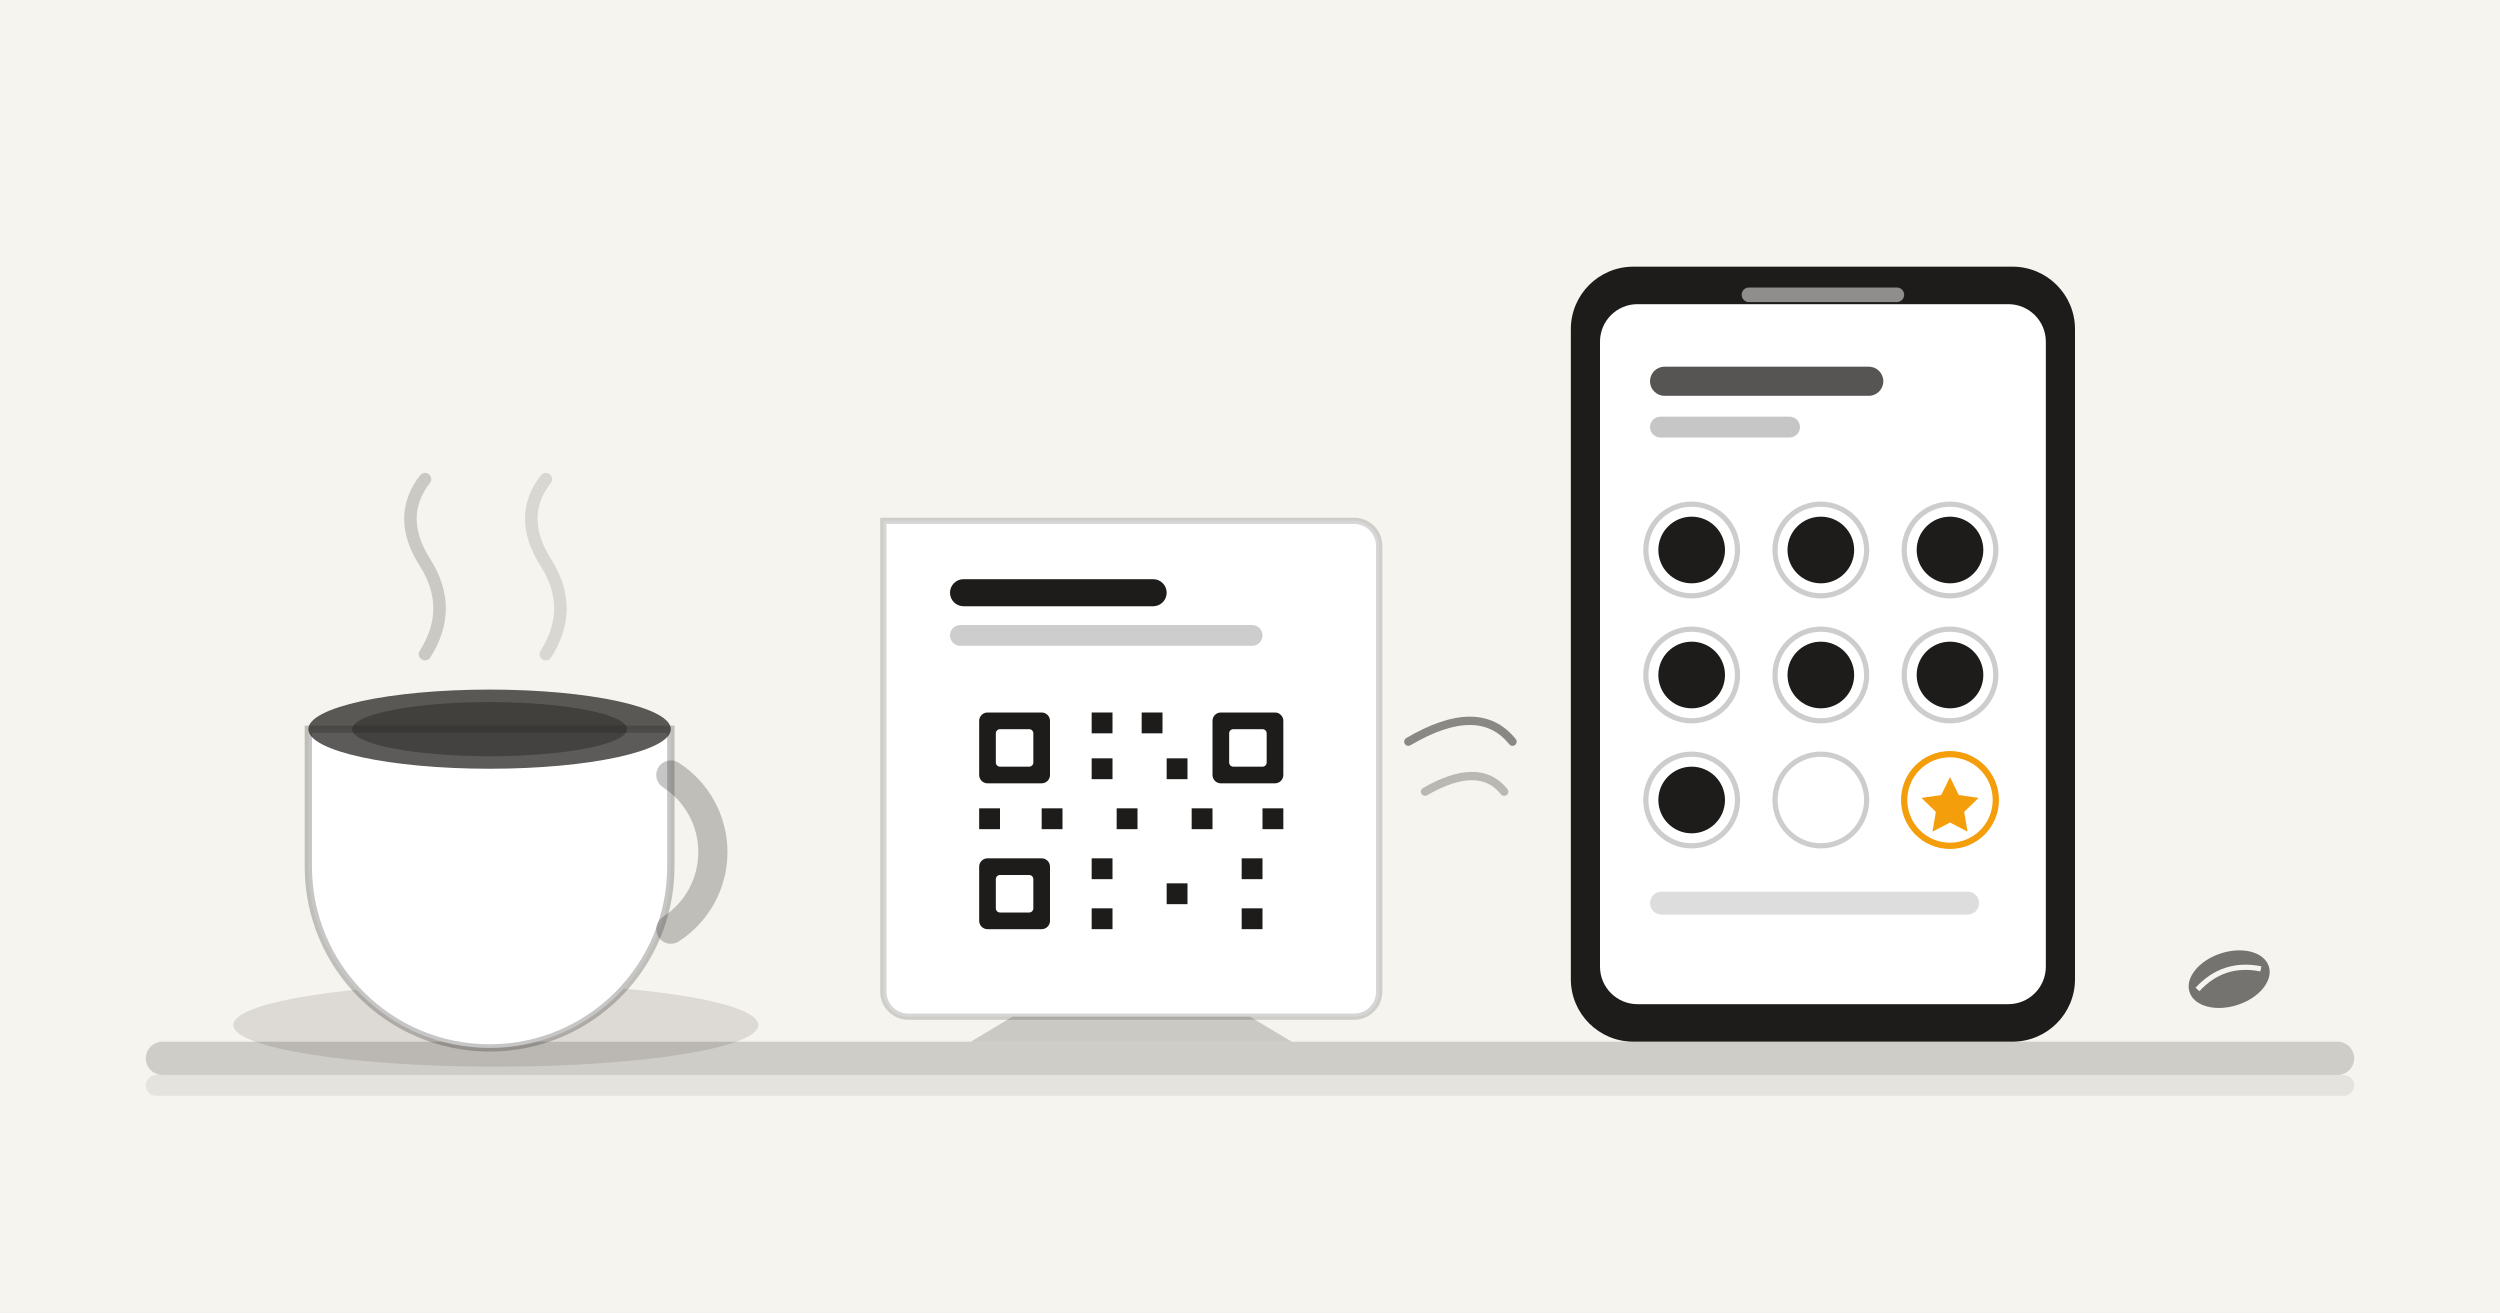
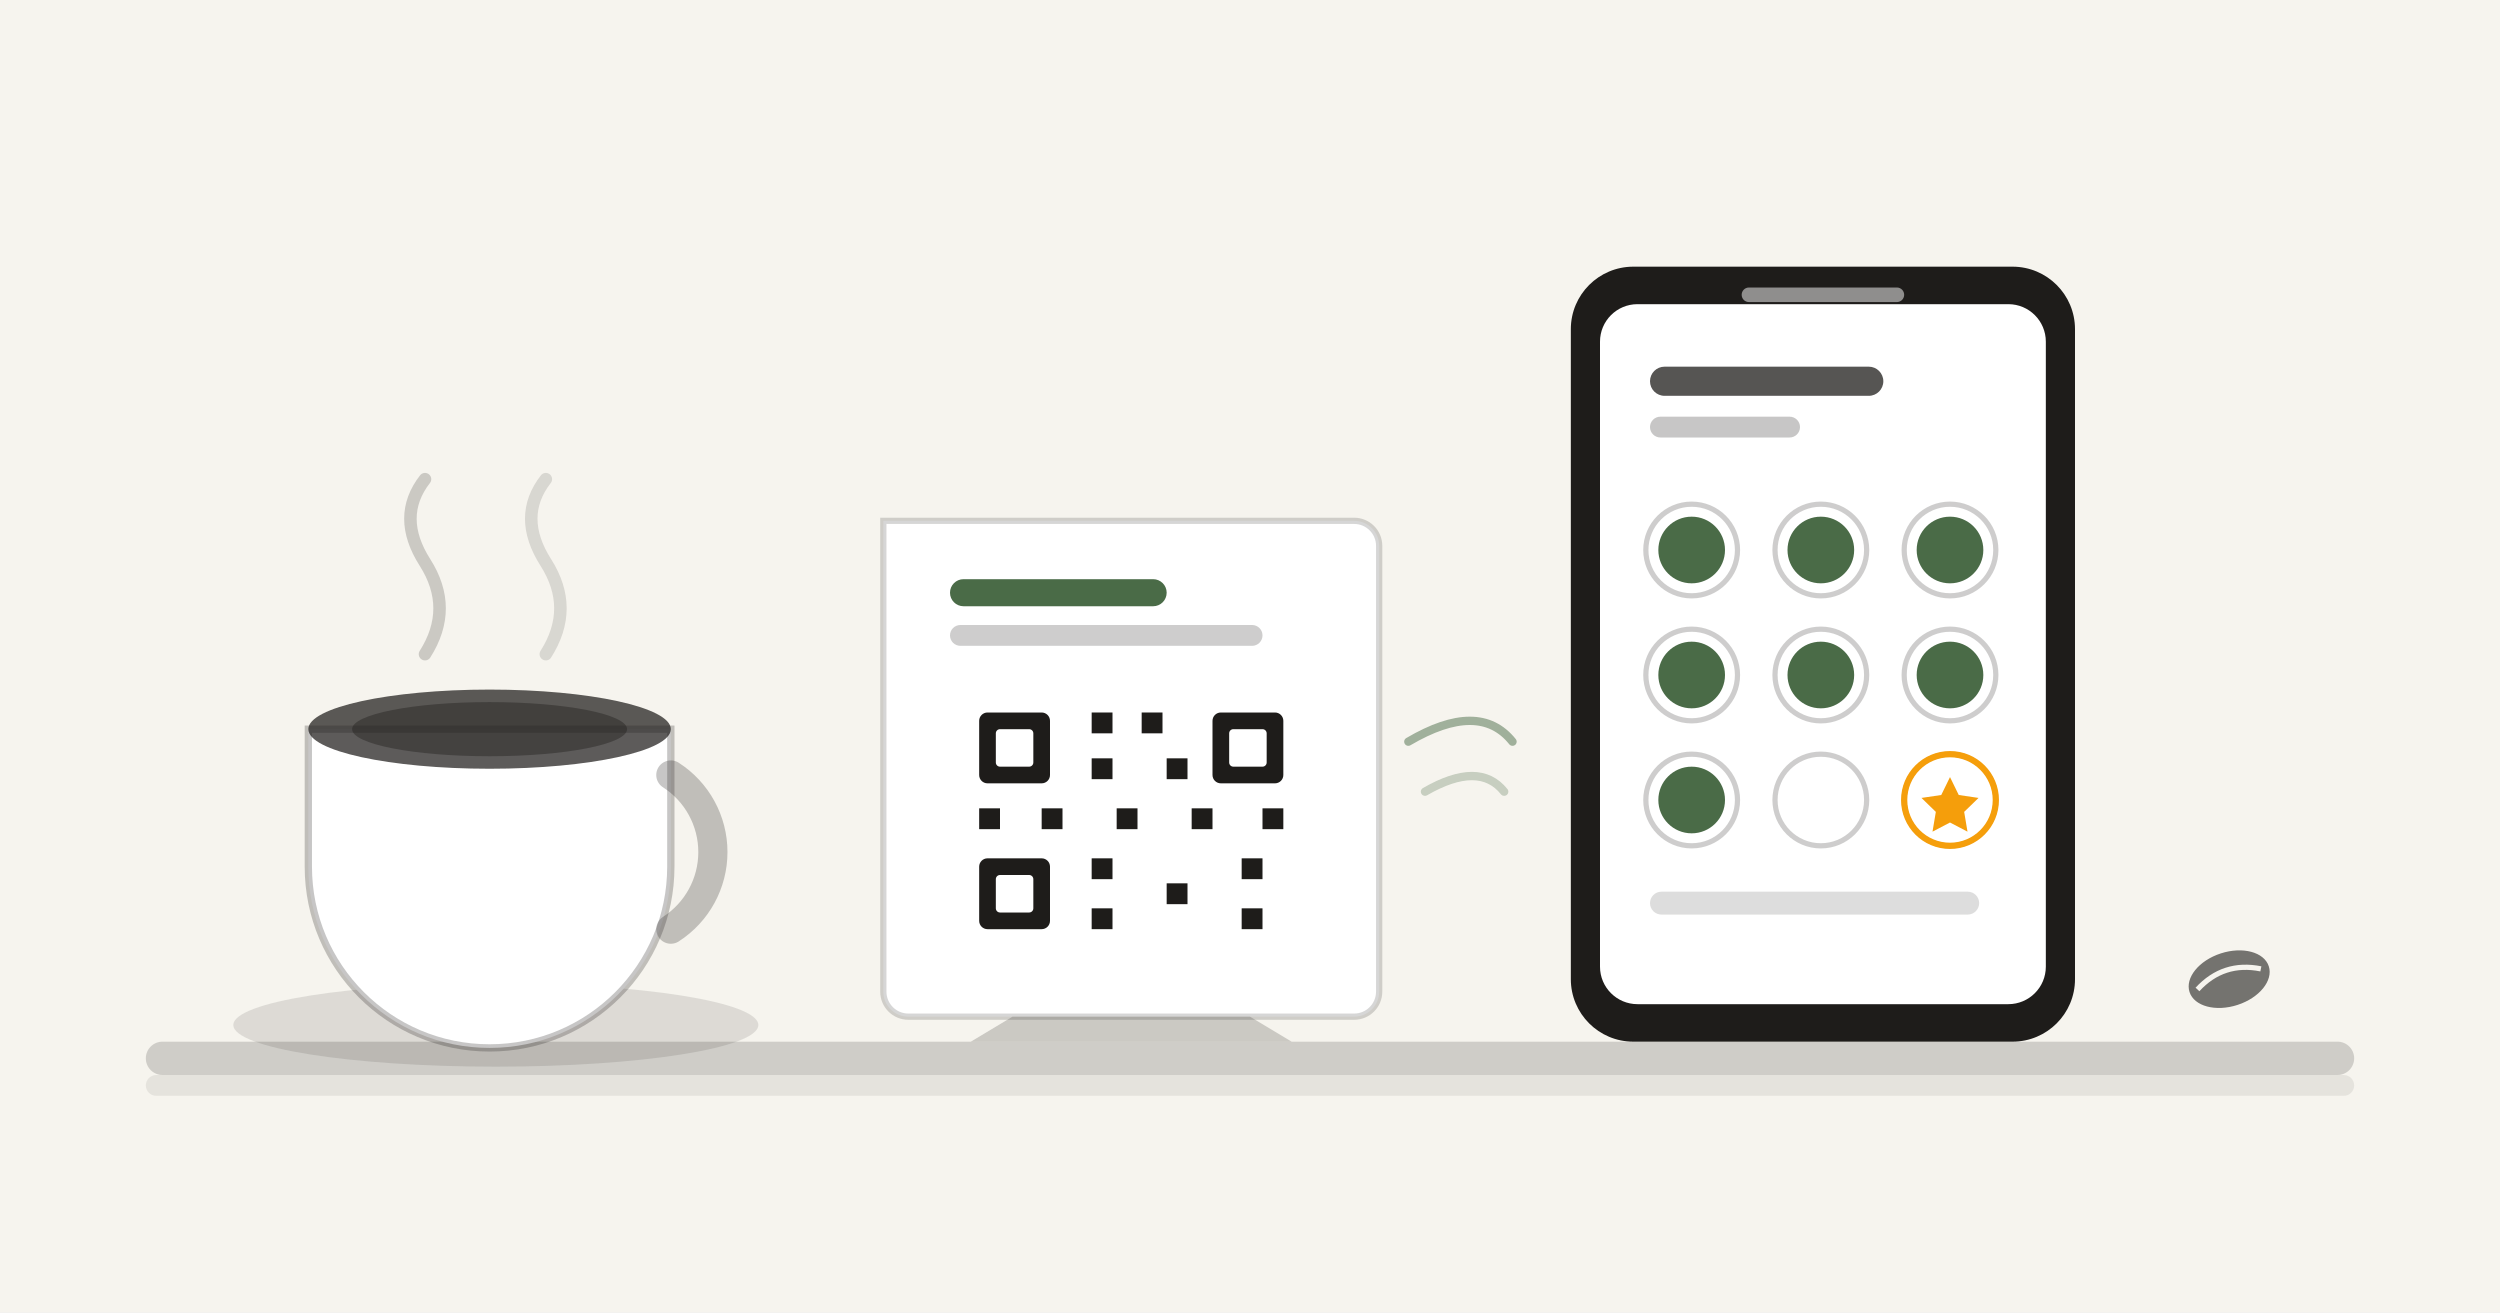
<svg xmlns="http://www.w3.org/2000/svg" viewBox="0 0 1200 630" width="1200" height="630" role="img" aria-label="Kaffekop på en cafédisk ved siden af et lille skilt med QR-kode og en telefon, der viser et stempelkort med ti felter">
  <rect width="1200" height="630" fill="#f6f4ee" />
  <rect x="70" y="500" width="1060" height="16" rx="8" fill="#1e1c1a" opacity="0.18" />
  <rect x="70" y="516" width="1060" height="10" rx="5" fill="#1e1c1a" opacity="0.08" />
  <g>
    <ellipse cx="238" cy="492" rx="126" ry="20" fill="#1e1c1a" opacity="0.12" />
    <path d="M148 350 h174 v66 a87 87 0 0 1 -87 87 a87 87 0 0 1 -87 -87 z" fill="#ffffff" />
    <path d="M148 350 h174 v66 a87 87 0 0 1 -87 87 a87 87 0 0 1 -87 -87 z" fill="none" stroke="#1e1c1a" stroke-width="3.5" opacity="0.25" />
    <ellipse cx="235" cy="350" rx="87" ry="19" fill="#1e1c1a" opacity="0.72" />
    <ellipse cx="235" cy="350" rx="66" ry="13" fill="#1e1c1a" opacity="0.4" />
    <path d="M322 372 a44 44 0 0 1 0 74" fill="none" stroke="#1e1c1a" stroke-width="14" stroke-linecap="round" opacity="0.25" />
    <path d="M204 314 q14 -22 0 -44 q-14 -22 0 -40" fill="none" stroke="#1e1c1a" stroke-width="6" stroke-linecap="round" opacity="0.2" />
    <path d="M262 314 q14 -22 0 -44 q-14 -22 0 -40" fill="none" stroke="#1e1c1a" stroke-width="6" stroke-linecap="round" opacity="0.14" />
  </g>
  <g>
    <path d="M436 250 h214 a12 12 0 0 1 12 12 v214 a12 12 0 0 1 -12 12 h-214 a12 12 0 0 1 -12 -12 v-226 z" fill="#ffffff" />
    <path d="M436 250 h214 a12 12 0 0 1 12 12 v214 a12 12 0 0 1 -12 12 h-214 a12 12 0 0 1 -12 -12 v-226 z" fill="none" stroke="#1e1c1a" stroke-width="3" opacity="0.18" />
    <path d="M486 488 h114 l20 12 h-154 z" fill="#1e1c1a" opacity="0.2" />
-     <rect x="456" y="278" width="104" height="13" rx="6.5" fill="#1e1c1a" />
+     <rect x="456" y="278" width="104" height="13" rx="6.5" fill="#4a6b47" />
    <rect x="456" y="300" width="150" height="10" rx="5" fill="#1e1c1a" opacity="0.22" />
    <g>
      <rect x="456" y="328" width="174" height="132" rx="8" fill="#ffffff" />
      <g fill="#1e1c1a">
        <rect x="470" y="342" width="34" height="34" rx="4" />
        <rect x="582" y="342" width="34" height="34" rx="4" />
        <rect x="470" y="412" width="34" height="34" rx="4" />
        <g fill="#ffffff">
          <rect x="478" y="350" width="18" height="18" rx="2" />
          <rect x="590" y="350" width="18" height="18" rx="2" />
          <rect x="478" y="420" width="18" height="18" rx="2" />
        </g>
        <rect x="524" y="342" width="10" height="10" />
        <rect x="548" y="342" width="10" height="10" />
        <rect x="524" y="364" width="10" height="10" />
        <rect x="560" y="364" width="10" height="10" />
        <rect x="470" y="388" width="10" height="10" />
        <rect x="500" y="388" width="10" height="10" />
        <rect x="536" y="388" width="10" height="10" />
        <rect x="572" y="388" width="10" height="10" />
        <rect x="606" y="388" width="10" height="10" />
        <rect x="524" y="412" width="10" height="10" />
        <rect x="560" y="424" width="10" height="10" />
        <rect x="596" y="412" width="10" height="10" />
        <rect x="524" y="436" width="10" height="10" />
        <rect x="596" y="436" width="10" height="10" />
      </g>
    </g>
  </g>
  <g>
    <rect x="754" y="128" width="242" height="372" rx="30" fill="#1e1c1a" />
    <rect x="768" y="146" width="214" height="336" rx="18" fill="#ffffff" />
    <rect x="836" y="138" width="78" height="7" rx="3.5" fill="#ffffff" opacity="0.5" />
    <rect x="792" y="176" width="112" height="14" rx="7" fill="#1e1c1a" opacity="0.75" />
    <rect x="792" y="200" width="72" height="10" rx="5" fill="#1e1c1a" opacity="0.25" />
    <g>
      <g fill="none" stroke="#1e1c1a" stroke-width="2.5" opacity="0.22">
        <circle cx="812" cy="264" r="22" />
        <circle cx="874" cy="264" r="22" />
        <circle cx="936" cy="264" r="22" />
        <circle cx="812" cy="324" r="22" />
        <circle cx="874" cy="324" r="22" />
        <circle cx="936" cy="324" r="22" />
        <circle cx="812" cy="384" r="22" />
        <circle cx="874" cy="384" r="22" />
        <circle cx="936" cy="384" r="22" />
      </g>
-       <g fill="#1e1c1a">
+       <g fill="#4a6b47">
        <circle cx="812" cy="264" r="16" />
        <circle cx="874" cy="264" r="16" />
        <circle cx="936" cy="264" r="16" />
        <circle cx="812" cy="324" r="16" />
        <circle cx="874" cy="324" r="16" />
        <circle cx="936" cy="324" r="16" />
        <circle cx="812" cy="384" r="16" />
      </g>
      <circle cx="936" cy="384" r="22" fill="none" stroke="#f59e0b" stroke-width="3" />
      <path d="M936 373 l4.2 8.6 9.5 1.4 -6.9 6.7 1.6 9.5 -8.4 -4.4 -8.4 4.4 1.6 -9.5 -6.9 -6.7 9.5 -1.4 z" fill="#f59e0b" />
    </g>
    <rect x="792" y="428" width="158" height="11" rx="5.5" fill="#1e1c1a" opacity="0.15" />
    <rect x="792" y="452" width="158" height="0" rx="0" fill="none" />
  </g>
-   <path d="M676 356 q34 -20 50 0" fill="none" stroke="#1e1c1a" stroke-width="4" stroke-linecap="round" opacity="0.5" />
-   <path d="M684 380 q26 -15 38 0" fill="none" stroke="#1e1c1a" stroke-width="4" stroke-linecap="round" opacity="0.28" />
+   <path d="M676 356 q34 -20 50 0" fill="none" stroke="#4a6b47" stroke-width="4" stroke-linecap="round" opacity="0.5" />
+   <path d="M684 380 q26 -15 38 0" fill="none" stroke="#4a6b47" stroke-width="4" stroke-linecap="round" opacity="0.28" />
  <g transform="rotate(-18 1070 470)">
    <ellipse cx="1070" cy="470" rx="20" ry="13" fill="#1e1c1a" opacity="0.6" />
    <path d="M1054 470 q16 -9 32 0" fill="none" stroke="#f6f4ee" stroke-width="2.5" />
  </g>
</svg>
